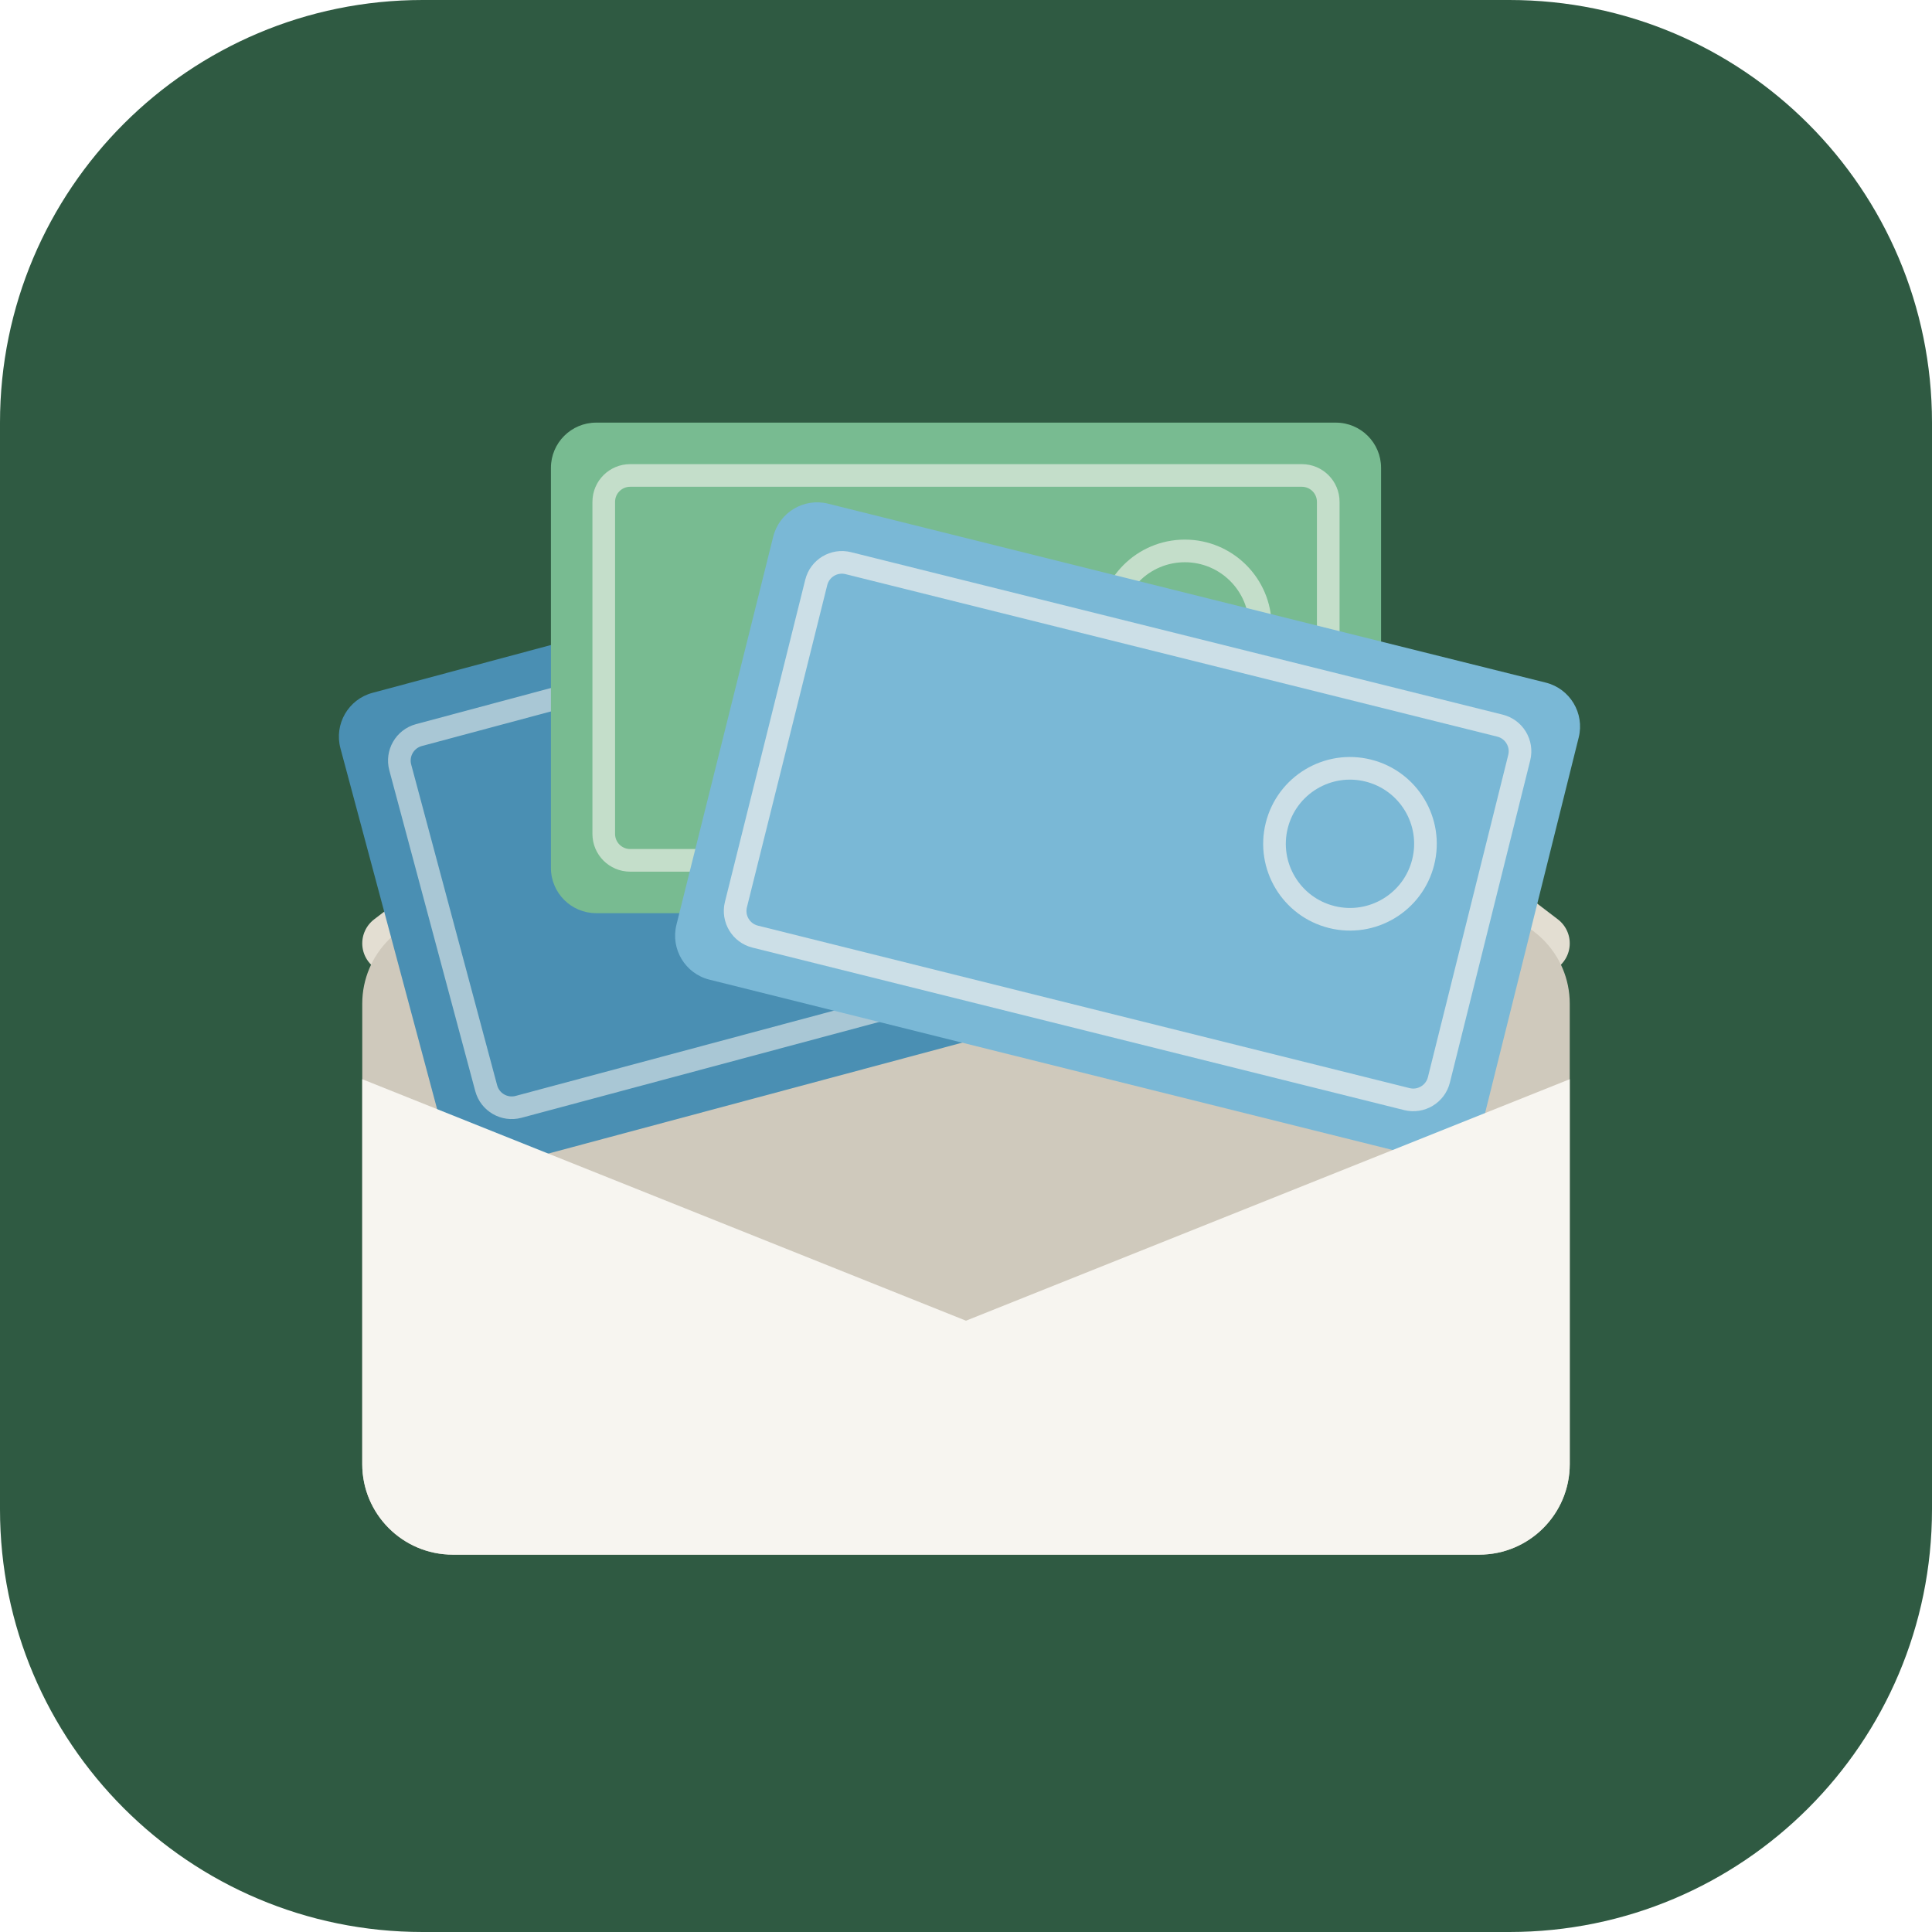
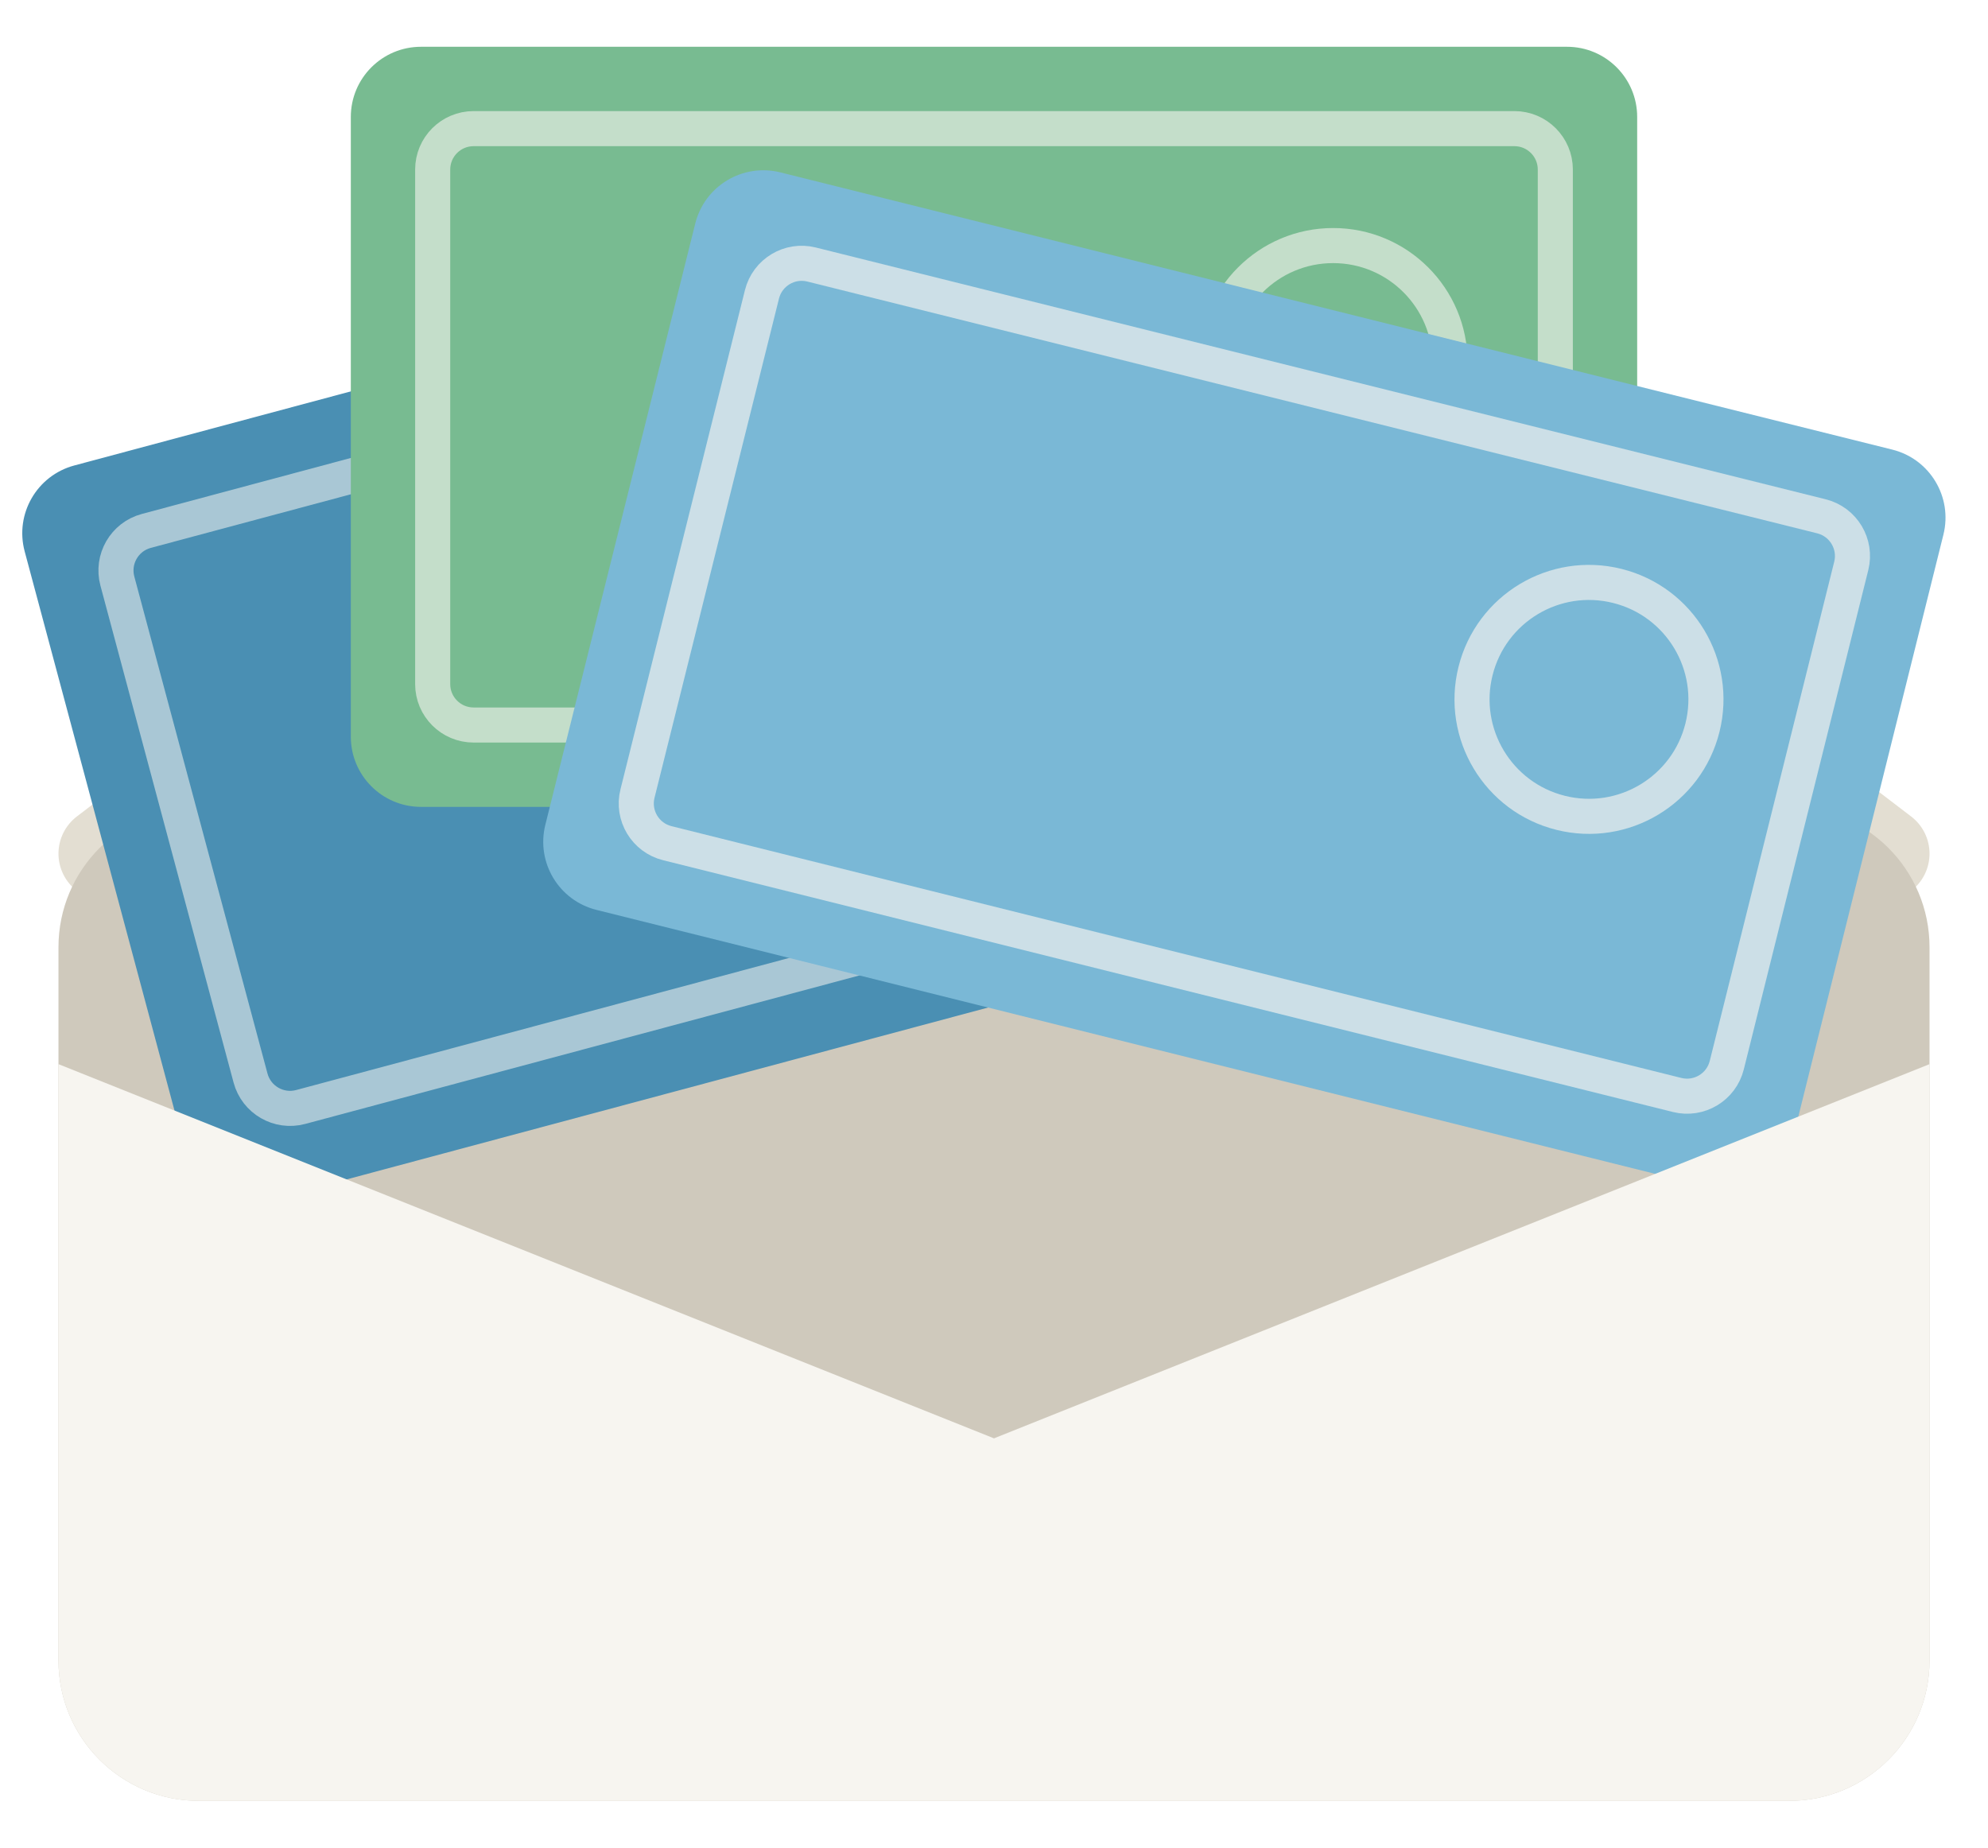
- <svg xmlns="http://www.w3.org/2000/svg" viewBox="0 0 512 512">
-   <rect width="512" height="512" rx="112" fill="#2f5a42" />
+ <svg xmlns="http://www.w3.org/2000/svg" viewBox="86 104 340 316">
  <path d="M104 250 L256 134 L408 250 Z" fill="#e3ded2" stroke="#e3ded2" stroke-width="16" stroke-linejoin="round" />
  <rect x="96" y="242" width="320" height="170" rx="24" fill="#cfc9bc" />
  <g transform="rotate(-15 256 392)">
    <rect x="146" y="150" width="220" height="130" rx="12" fill="#4a8fb3" />
    <rect x="160" y="164" width="192" height="102" rx="7" fill="none" stroke="#f7f5f0" stroke-opacity="0.55" stroke-width="6" />
    <circle cx="314" cy="204" r="20" fill="none" stroke="#f7f5f0" stroke-opacity="0.55" stroke-width="6" />
  </g>
  <g>
    <rect x="146" y="112" width="220" height="130" rx="12" fill="#78bb91" />
    <rect x="160" y="126" width="192" height="102" rx="7" fill="none" stroke="#f7f5f0" stroke-opacity="0.6" stroke-width="6" />
    <circle cx="314" cy="166" r="20" fill="none" stroke="#f7f5f0" stroke-opacity="0.6" stroke-width="6" />
  </g>
  <g transform="rotate(14 256 392)">
    <rect x="146" y="150" width="220" height="130" rx="12" fill="#7ab8d6" />
    <rect x="160" y="164" width="192" height="102" rx="7" fill="none" stroke="#f7f5f0" stroke-opacity="0.65" stroke-width="6" />
    <circle cx="314" cy="204" r="20" fill="none" stroke="#f7f5f0" stroke-opacity="0.65" stroke-width="6" />
  </g>
  <path d="M96 286 L256 350 L416 286 V388 A24 24 0 0 1 392 412 H120 A24 24 0 0 1 96 388 Z" fill="#f7f5f0" />
</svg>
